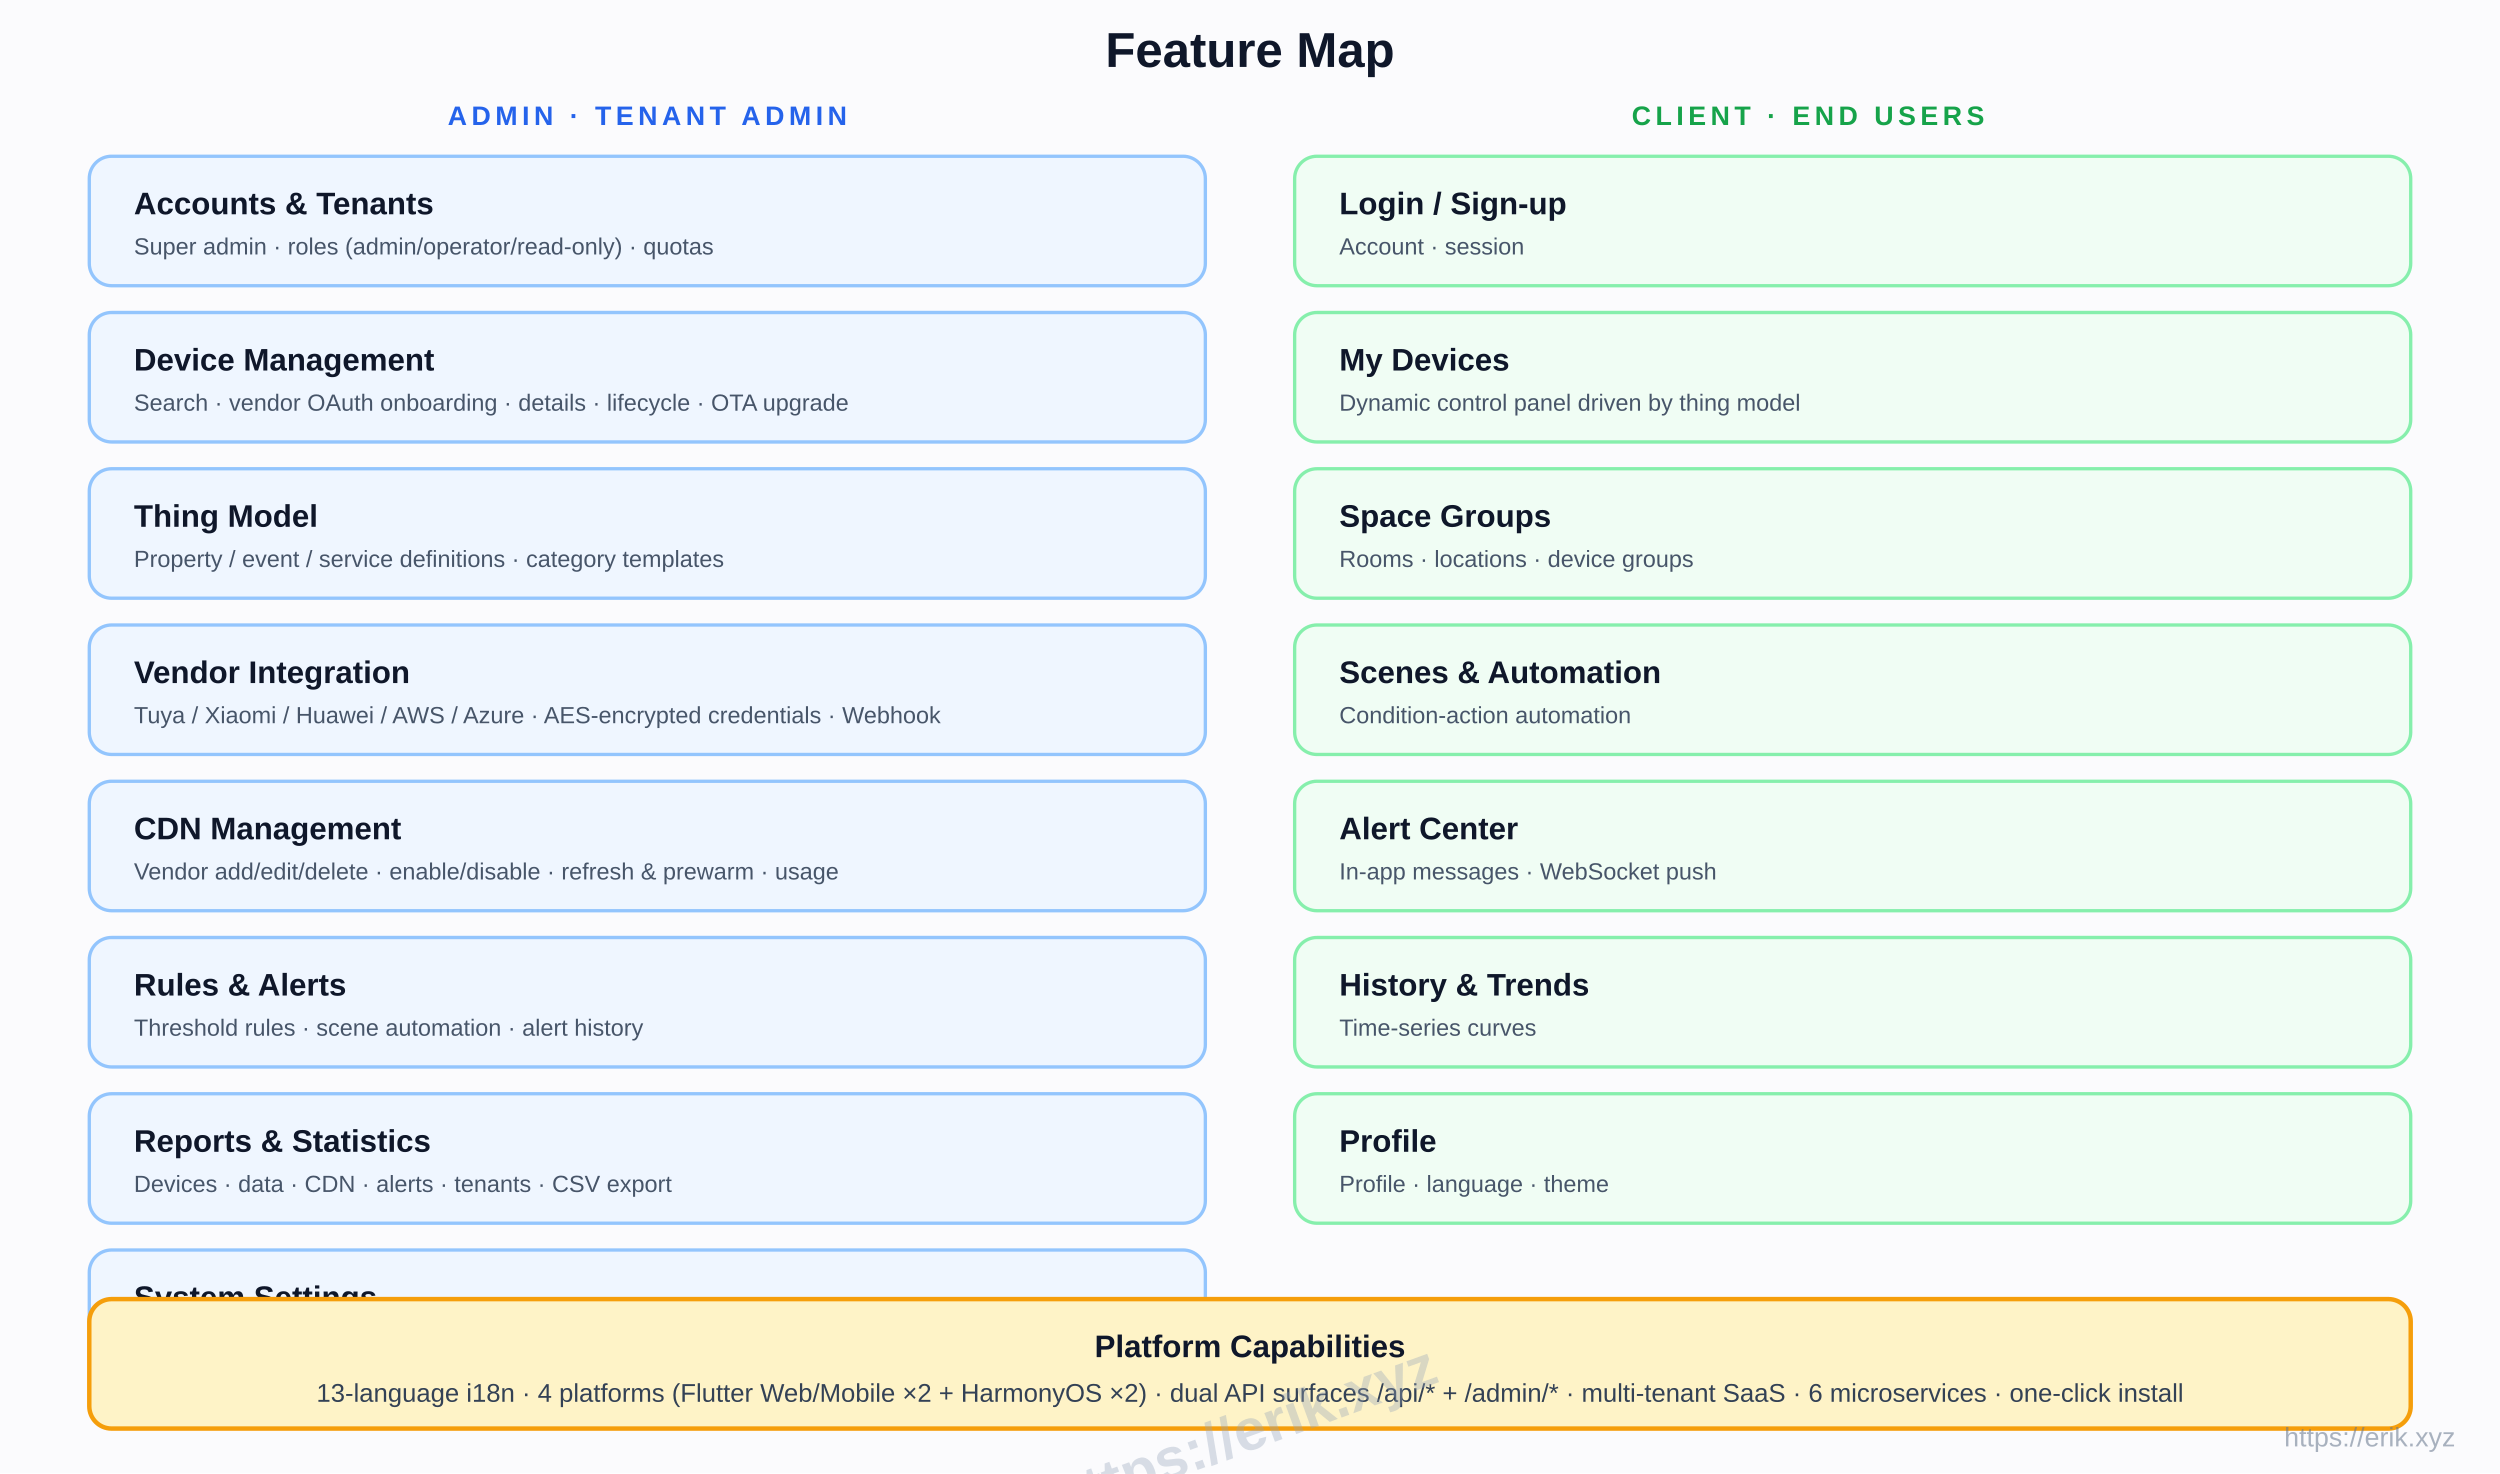
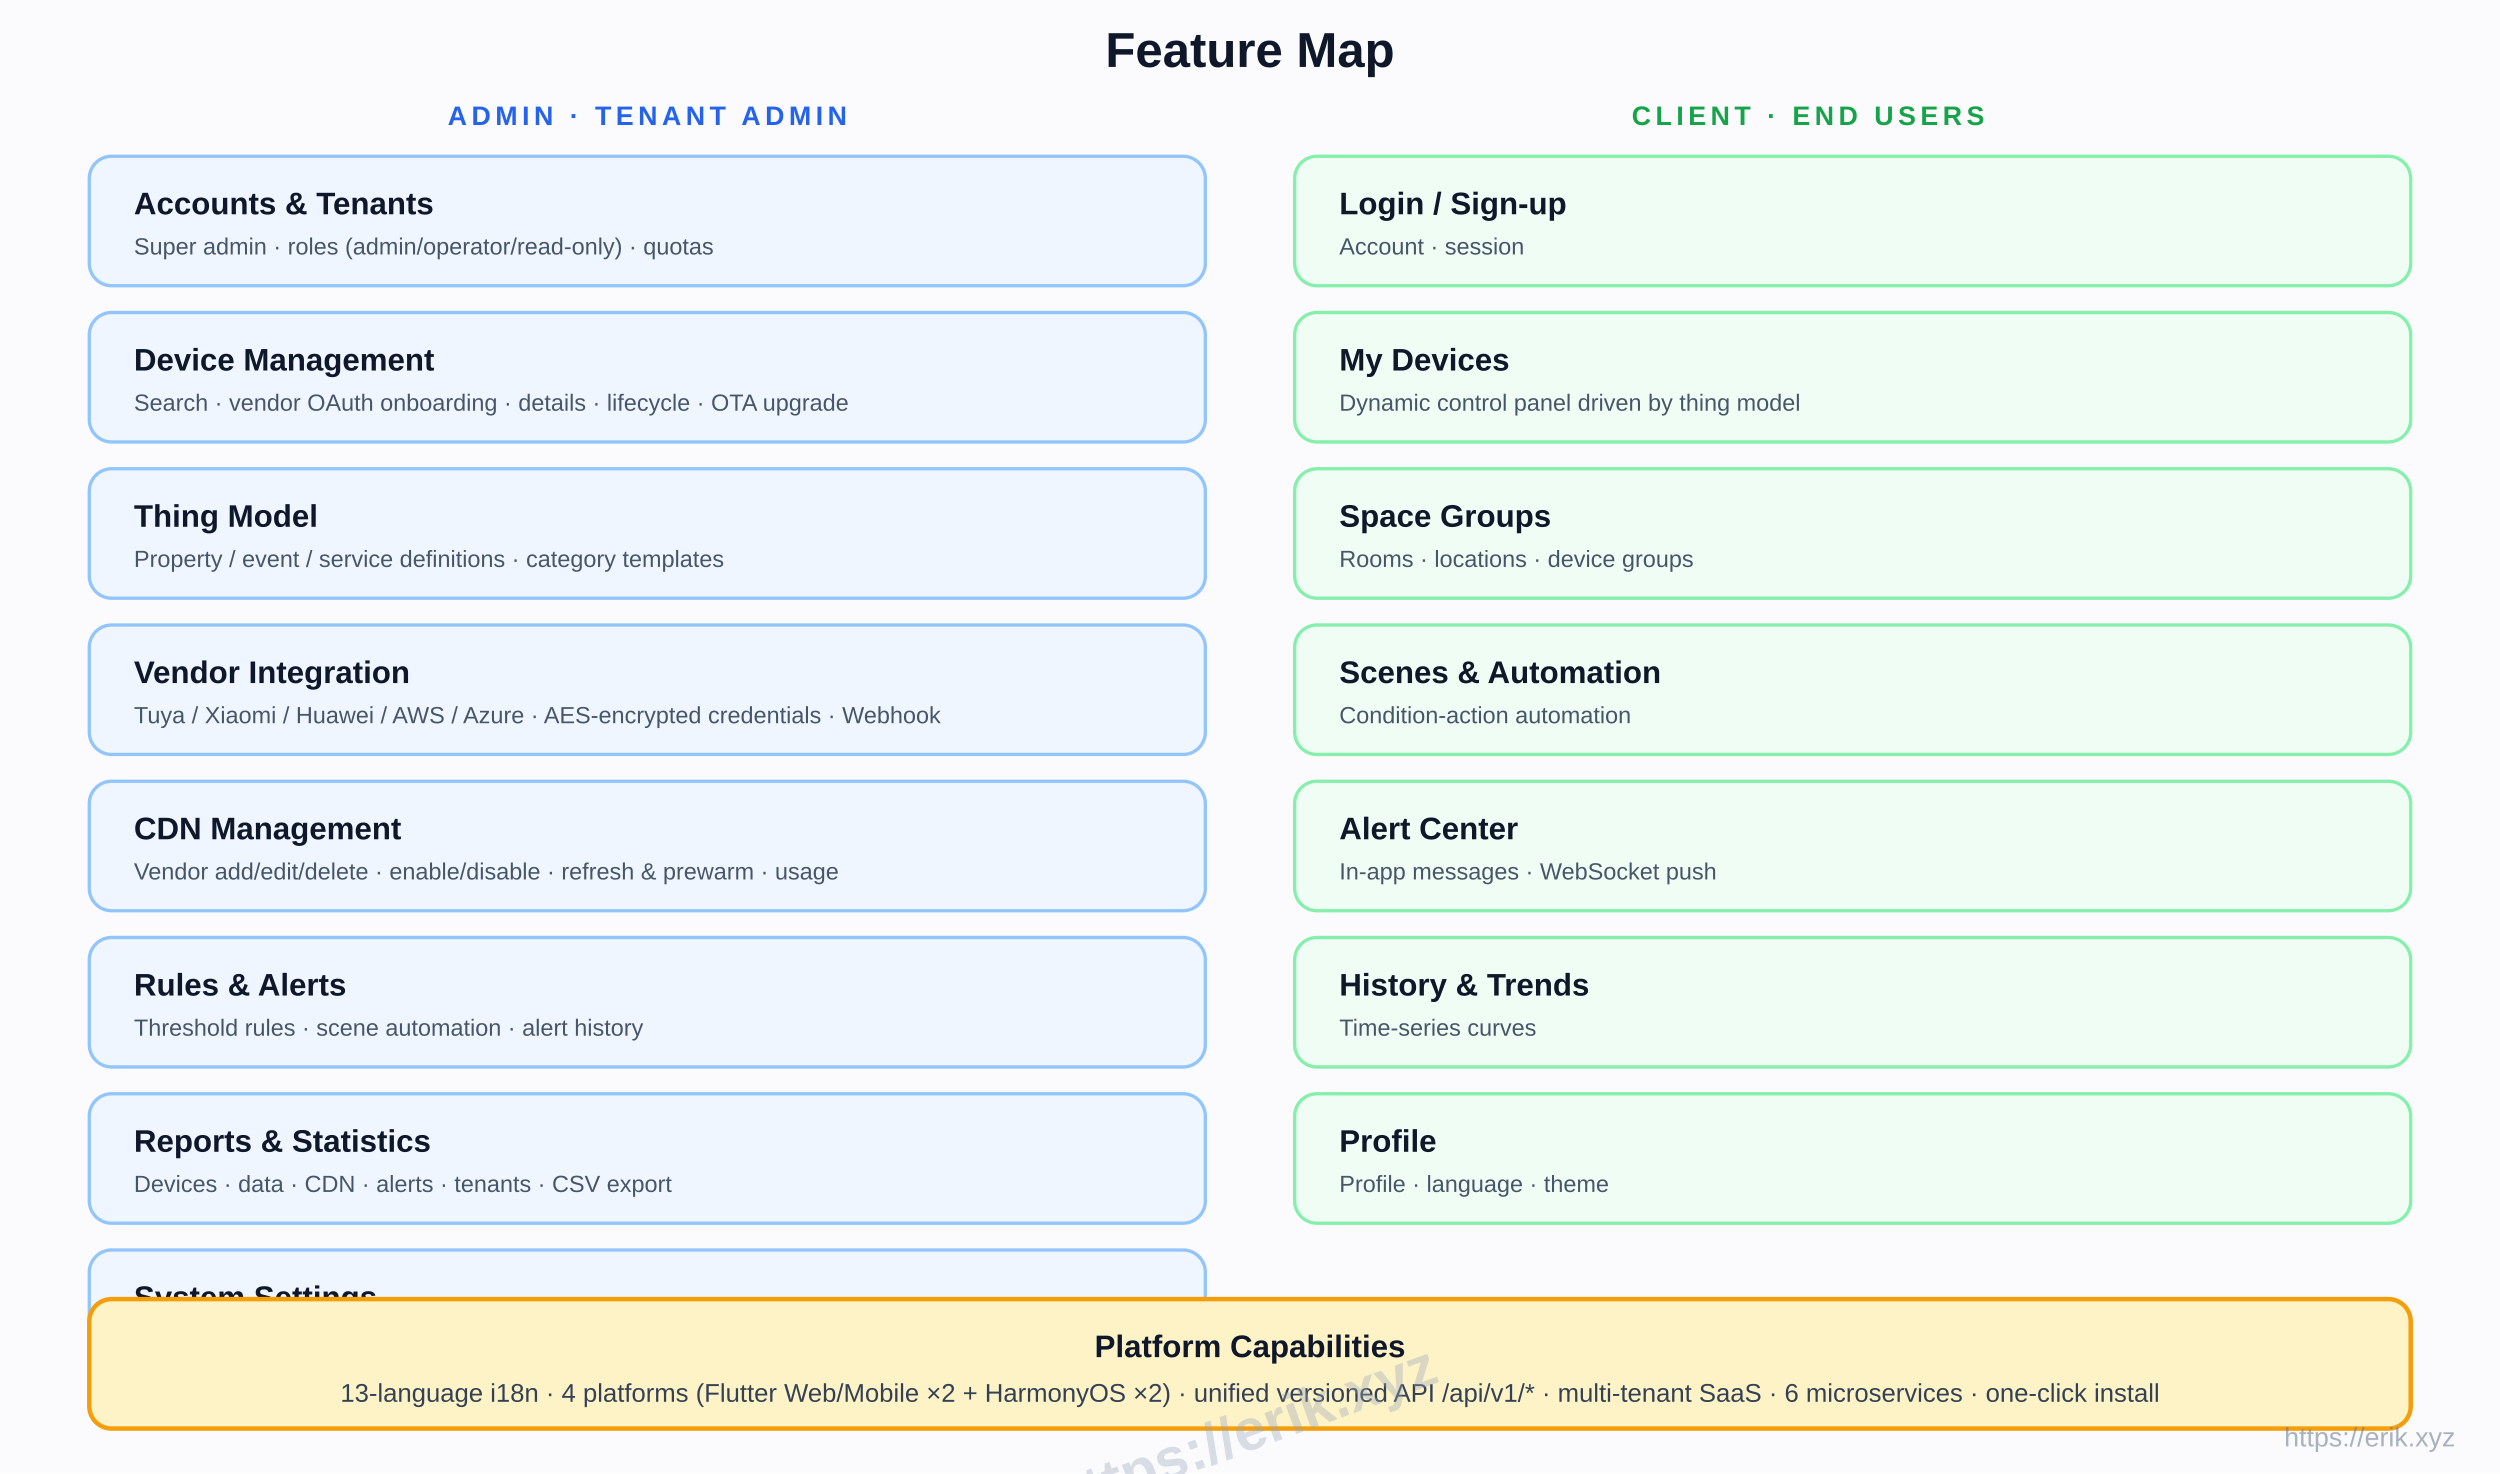
<svg xmlns="http://www.w3.org/2000/svg" viewBox="0 0 1120 660" font-family="Arial, 'PingFang SC', 'Microsoft YaHei', sans-serif">
  <rect width="1120" height="660" fill="#fbfbfd" />
  <text x="560" y="30" text-anchor="middle" font-size="22" font-weight="bold" fill="#0f172a">Feature Map</text>
  <text x="290" y="56" text-anchor="middle" font-size="12" font-weight="bold" letter-spacing="2" fill="#2563eb">ADMIN · TENANT ADMIN</text>
  <g>
    <rect x="40" y="70" width="500" height="58" rx="10" fill="#eff6ff" stroke="#93c5fd" stroke-width="1.5" />
    <text x="60" y="96" font-size="14" font-weight="bold" fill="#0f172a">Accounts &amp; Tenants</text>
    <text x="60" y="114" font-size="10.5" fill="#475569">Super admin · roles (admin/operator/read-only) · quotas</text>
    <rect x="40" y="140" width="500" height="58" rx="10" fill="#eff6ff" stroke="#93c5fd" stroke-width="1.5" />
    <text x="60" y="166" font-size="14" font-weight="bold" fill="#0f172a">Device Management</text>
    <text x="60" y="184" font-size="10.5" fill="#475569">Search · vendor OAuth onboarding · details · lifecycle · OTA upgrade</text>
    <rect x="40" y="210" width="500" height="58" rx="10" fill="#eff6ff" stroke="#93c5fd" stroke-width="1.5" />
    <text x="60" y="236" font-size="14" font-weight="bold" fill="#0f172a">Thing Model</text>
    <text x="60" y="254" font-size="10.5" fill="#475569">Property / event / service definitions · category templates</text>
    <rect x="40" y="280" width="500" height="58" rx="10" fill="#eff6ff" stroke="#93c5fd" stroke-width="1.5" />
    <text x="60" y="306" font-size="14" font-weight="bold" fill="#0f172a">Vendor Integration</text>
    <text x="60" y="324" font-size="10.5" fill="#475569">Tuya / Xiaomi / Huawei / AWS / Azure · AES-encrypted credentials · Webhook</text>
    <rect x="40" y="350" width="500" height="58" rx="10" fill="#eff6ff" stroke="#93c5fd" stroke-width="1.5" />
    <text x="60" y="376" font-size="14" font-weight="bold" fill="#0f172a">CDN Management</text>
    <text x="60" y="394" font-size="10.5" fill="#475569">Vendor add/edit/delete · enable/disable · refresh &amp; prewarm · usage</text>
    <rect x="40" y="420" width="500" height="58" rx="10" fill="#eff6ff" stroke="#93c5fd" stroke-width="1.5" />
    <text x="60" y="446" font-size="14" font-weight="bold" fill="#0f172a">Rules &amp; Alerts</text>
    <text x="60" y="464" font-size="10.5" fill="#475569">Threshold rules · scene automation · alert history</text>
    <rect x="40" y="490" width="500" height="58" rx="10" fill="#eff6ff" stroke="#93c5fd" stroke-width="1.5" />
    <text x="60" y="516" font-size="14" font-weight="bold" fill="#0f172a">Reports &amp; Statistics</text>
    <text x="60" y="534" font-size="10.5" fill="#475569">Devices · data · CDN · alerts · tenants · CSV export</text>
    <rect x="40" y="560" width="500" height="58" rx="10" fill="#eff6ff" stroke="#93c5fd" stroke-width="1.5" />
    <text x="60" y="586" font-size="14" font-weight="bold" fill="#0f172a">System Settings</text>
    <text x="60" y="604" font-size="10.5" fill="#475569">Operation logs · API keys · security policy</text>
  </g>
  <text x="810" y="56" text-anchor="middle" font-size="12" font-weight="bold" letter-spacing="2" fill="#16a34a">CLIENT · END USERS</text>
  <g>
    <rect x="580" y="70" width="500" height="58" rx="10" fill="#f0fdf4" stroke="#86efac" stroke-width="1.5" />
    <text x="600" y="96" font-size="14" font-weight="bold" fill="#0f172a">Login / Sign-up</text>
    <text x="600" y="114" font-size="10.5" fill="#475569">Account · session</text>
    <rect x="580" y="140" width="500" height="58" rx="10" fill="#f0fdf4" stroke="#86efac" stroke-width="1.5" />
    <text x="600" y="166" font-size="14" font-weight="bold" fill="#0f172a">My Devices</text>
    <text x="600" y="184" font-size="10.5" fill="#475569">Dynamic control panel driven by thing model</text>
    <rect x="580" y="210" width="500" height="58" rx="10" fill="#f0fdf4" stroke="#86efac" stroke-width="1.5" />
    <text x="600" y="236" font-size="14" font-weight="bold" fill="#0f172a">Space Groups</text>
    <text x="600" y="254" font-size="10.5" fill="#475569">Rooms · locations · device groups</text>
    <rect x="580" y="280" width="500" height="58" rx="10" fill="#f0fdf4" stroke="#86efac" stroke-width="1.5" />
    <text x="600" y="306" font-size="14" font-weight="bold" fill="#0f172a">Scenes &amp; Automation</text>
    <text x="600" y="324" font-size="10.5" fill="#475569">Condition-action automation</text>
    <rect x="580" y="350" width="500" height="58" rx="10" fill="#f0fdf4" stroke="#86efac" stroke-width="1.5" />
    <text x="600" y="376" font-size="14" font-weight="bold" fill="#0f172a">Alert Center</text>
    <text x="600" y="394" font-size="10.5" fill="#475569">In-app messages · WebSocket push</text>
    <rect x="580" y="420" width="500" height="58" rx="10" fill="#f0fdf4" stroke="#86efac" stroke-width="1.5" />
    <text x="600" y="446" font-size="14" font-weight="bold" fill="#0f172a">History &amp; Trends</text>
    <text x="600" y="464" font-size="10.5" fill="#475569">Time-series curves</text>
    <rect x="580" y="490" width="500" height="58" rx="10" fill="#f0fdf4" stroke="#86efac" stroke-width="1.5" />
    <text x="600" y="516" font-size="14" font-weight="bold" fill="#0f172a">Profile</text>
    <text x="600" y="534" font-size="10.5" fill="#475569">Profile · language · theme</text>
  </g>
  <rect x="40" y="582" width="1040" height="58" rx="10" fill="#fef3c7" stroke="#f59e0b" stroke-width="2" />
  <text x="560" y="608" text-anchor="middle" font-size="14" font-weight="bold" fill="#0f172a">Platform Capabilities</text>
-   <text x="560" y="628" text-anchor="middle" font-size="11.5" fill="#334155">13-language i18n · 4 platforms (Flutter Web/Mobile ×2 + HarmonyOS ×2) · dual API surfaces /api/* + /admin/* · multi-tenant SaaS · 6 microservices · one-click install</text>
+   <text x="560" y="628" text-anchor="middle" font-size="11.5" fill="#334155">13-language i18n · 4 platforms (Flutter Web/Mobile ×2 + HarmonyOS ×2) · unified versioned API /api/v1/* · multi-tenant SaaS · 6 microservices · one-click install</text>
  <text x="560" y="650" text-anchor="middle" font-size="26" font-weight="bold" fill="#94a3b8" opacity="0.35" transform="rotate(-20 560 650)">https://erik.xyz</text>
  <text x="1100" y="648" text-anchor="end" font-size="12" fill="#64748b" opacity="0.55">https://erik.xyz</text>
</svg>
